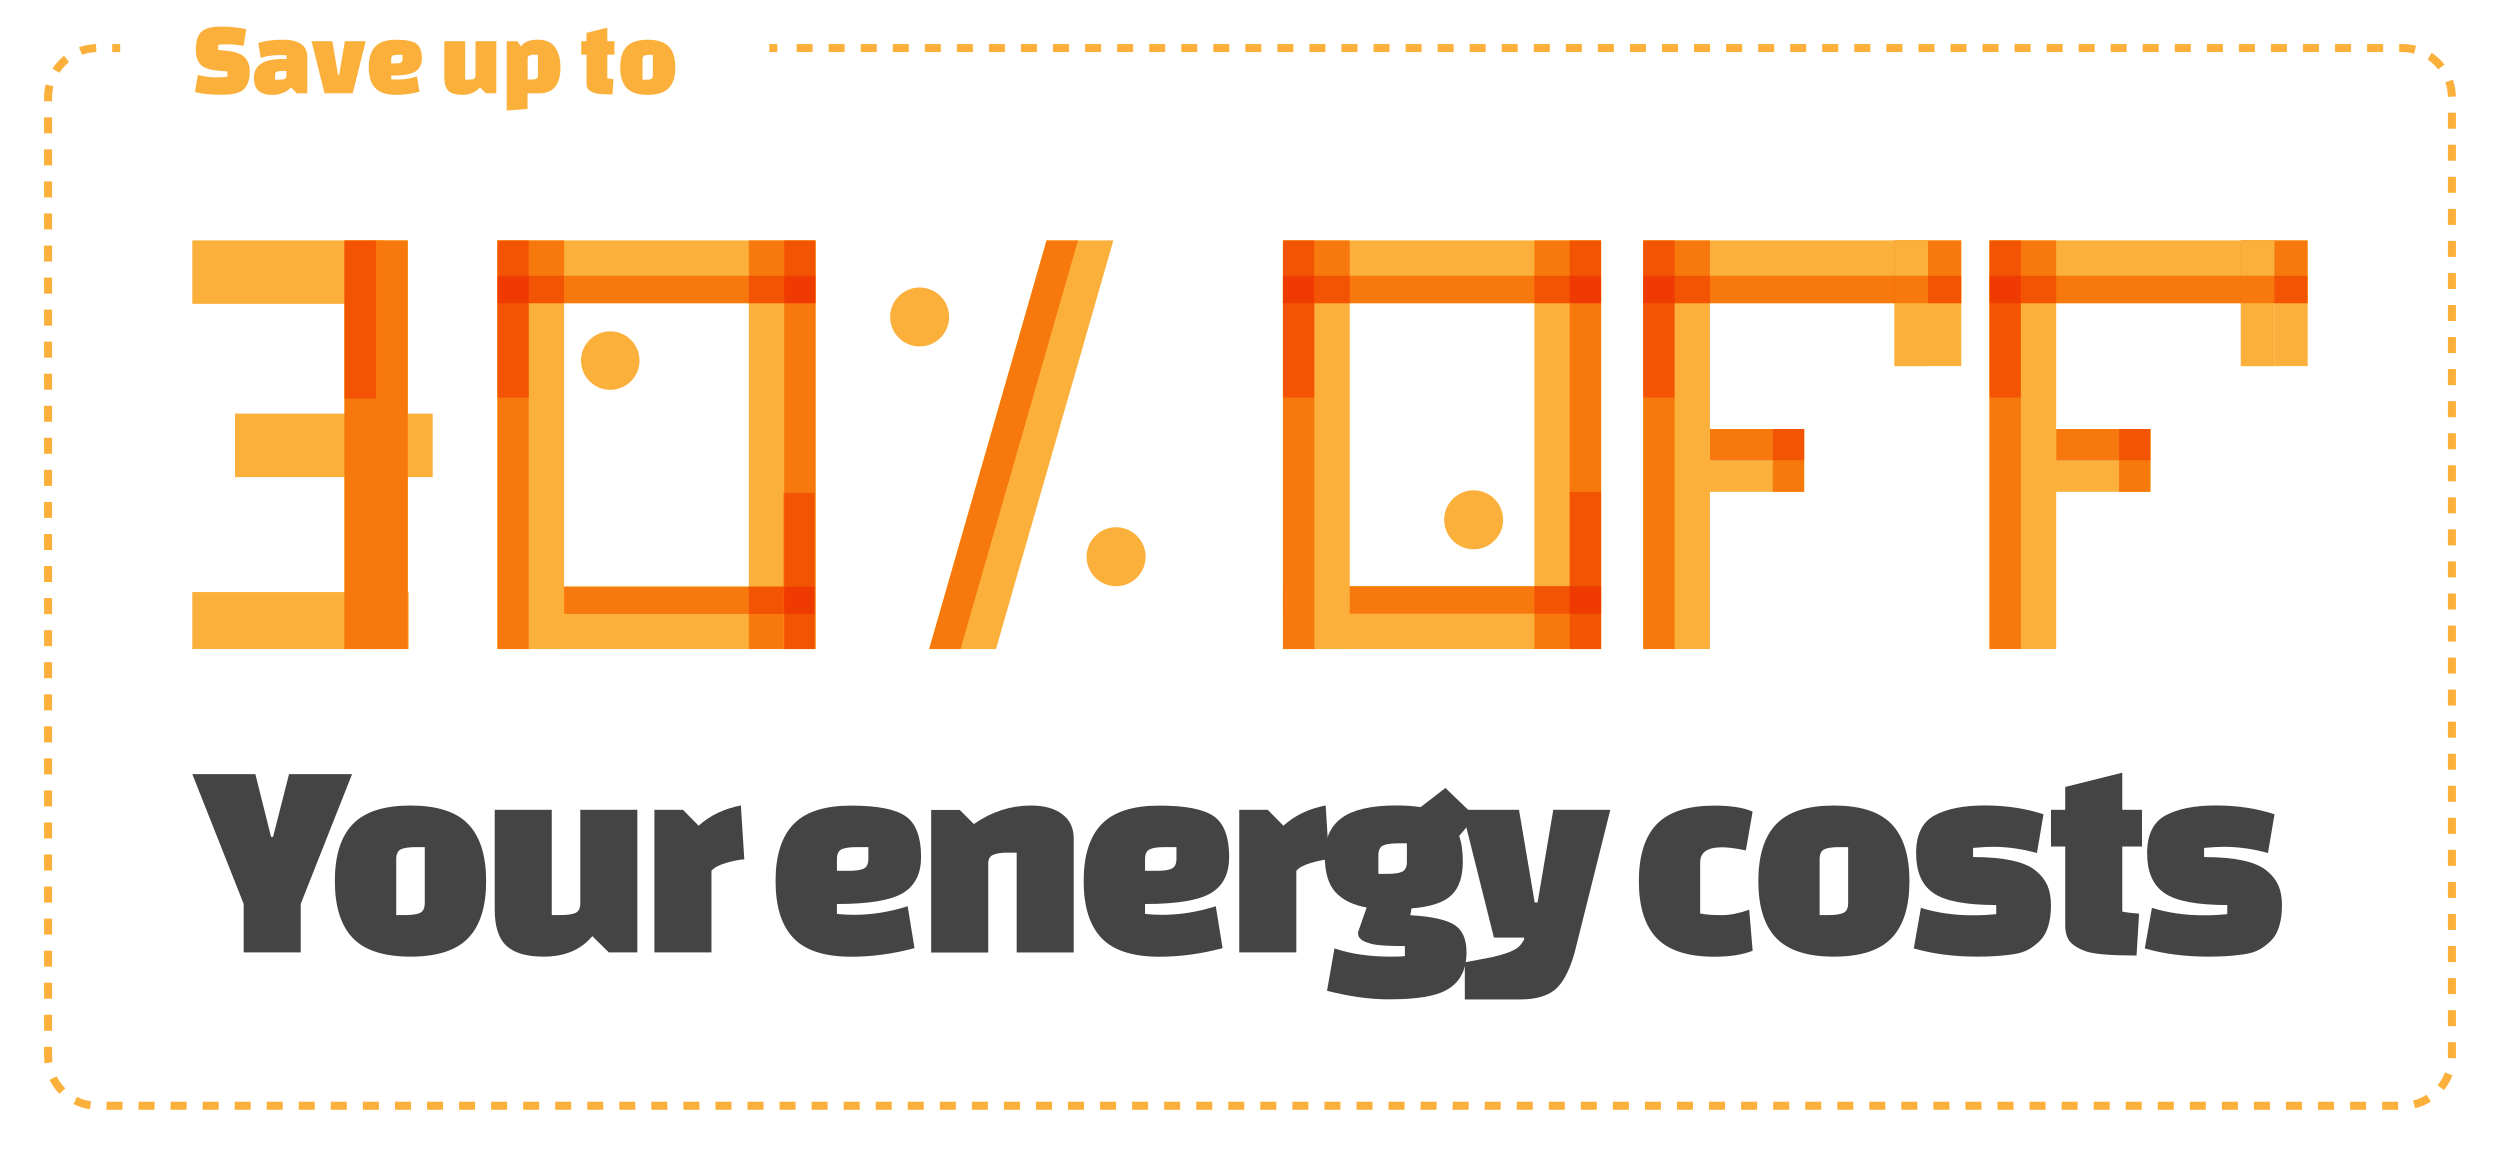
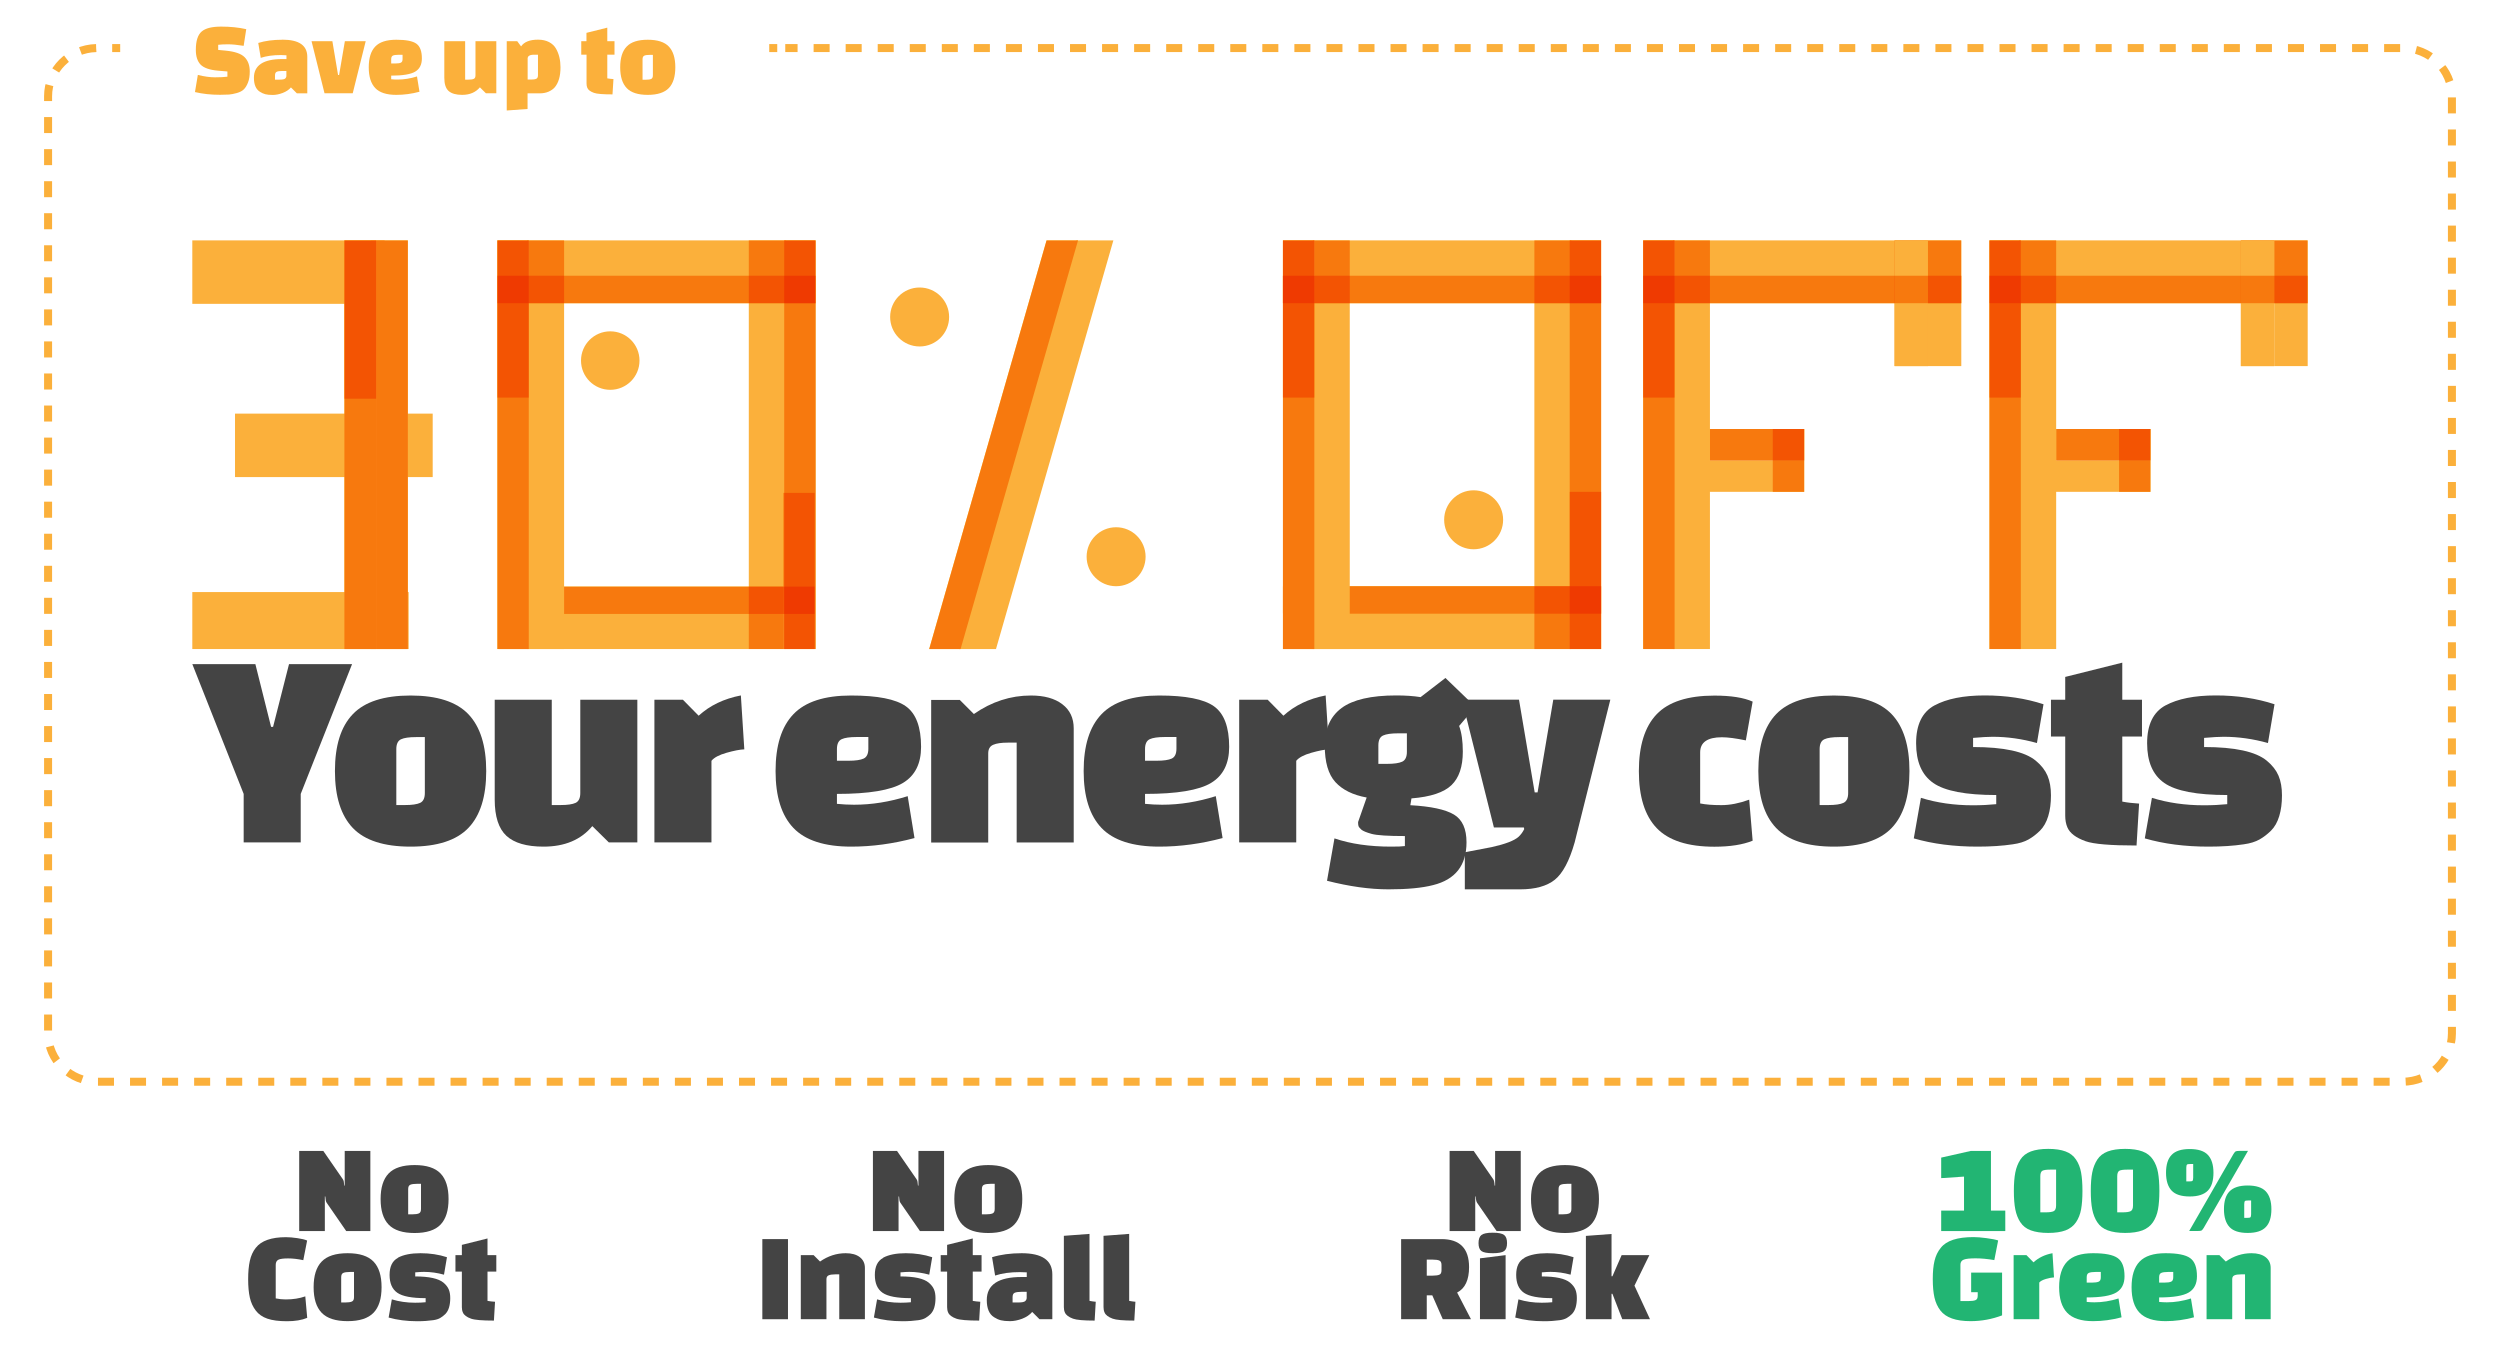
- <svg xmlns="http://www.w3.org/2000/svg" viewBox="0 0 312 144">
+ <svg xmlns="http://www.w3.org/2000/svg" viewBox="0 0 312 171">
  <g style="isolation:isolate;">
    <g id="a">
      <g>
        <rect x="24" y="73.89" width="27" height="7.11" style="fill:#fbb03b;" />
        <rect x="24" y="30" width="24" height="7.92" style="fill:#fbb03b;" />
        <rect x="29.33" y="51.62" width="24.67" height="7.92" style="fill:#fbb03b;" />
        <rect x="195.9" y="30" width="3.92" height="51" style="fill:#fbb03b;" />
        <rect x="191.49" y="30" width="4.62" height="51" style="fill:#fbb03b;" />
        <g style="mix-blend-mode:multiply;">
          <rect x="195.9" y="61.38" width="3.92" height="19.62" style="fill:#fbb03b;" />
        </g>
        <g style="mix-blend-mode:multiply;">
          <rect x="195.9" y="30" width="3.92" height="51" style="fill:#fbb03b;" />
        </g>
        <g style="mix-blend-mode:multiply;">
          <rect x="160.13" y="73.15" width="35.78" height="7.85" style="fill:#fbb03b;" />
        </g>
        <g style="mix-blend-mode:multiply;">
          <rect x="160.11" y="73.16" width="39.72" height="3.43" style="fill:#fbb03b;" />
        </g>
        <g>
-           <path d="M31.87,96.61l1.96,7.83h.25l1.99-7.83h7.87l-6.41,16.2v6.05h-7.12v-6.05l-6.41-16.2h7.87Z" style="fill:#444;" />
-           <path d="M44.02,117.06c-1.48-1.55-2.23-3.92-2.23-7.1s.74-5.55,2.23-7.1c1.48-1.55,3.89-2.33,7.21-2.33s5.73,.78,7.21,2.33c1.48,1.55,2.23,3.92,2.23,7.1s-.74,5.55-2.23,7.1c-1.48,1.55-3.89,2.33-7.21,2.33s-5.73-.78-7.21-2.33Zm5.43-9.84v6.98h1.1c.85,0,1.48-.09,1.87-.27,.39-.18,.59-.59,.59-1.23v-6.98h-1.1c-.85,0-1.48,.09-1.87,.27s-.59,.59-.59,1.23Z" style="fill:#444;" />
-           <path d="M68.86,101.06v13.14h1.1c.85,0,1.48-.09,1.87-.27,.39-.18,.59-.59,.59-1.23v-11.64h7.12v17.8h-3.56l-2.06-2.03c-1.42,1.71-3.45,2.56-6.09,2.56-2.11,0-3.65-.45-4.63-1.35-.97-.9-1.46-2.41-1.46-4.52v-12.46h7.12Z" style="fill:#444;" />
-           <path d="M81.67,101.06h3.56l1.96,1.99c1.4-1.28,3.16-2.12,5.27-2.53l.43,6.73c-.57,.02-1.31,.17-2.23,.43-.91,.26-1.54,.59-1.87,1v10.18h-7.12v-17.8Z" style="fill:#444;" />
-           <path d="M104.45,112.81v1.25c.71,.07,1.42,.11,2.14,.11,2.21,0,4.44-.36,6.69-1.07l.85,5.23c-2.66,.71-5.29,1.07-7.9,1.07-3.32,0-5.73-.78-7.21-2.33-1.48-1.55-2.23-3.92-2.23-7.1s.74-5.55,2.23-7.1c1.48-1.55,3.88-2.33,7.19-2.33s5.59,.45,6.85,1.35c1.26,.9,1.89,2.59,1.89,5.06,0,2.09-.75,3.59-2.26,4.5-1.51,.91-4.25,1.37-8.24,1.37Zm0-5.59v1.46h1.46c.85,0,1.48-.09,1.87-.27,.39-.18,.59-.59,.59-1.23v-1.46h-1.46c-.85,0-1.48,.09-1.87,.27s-.59,.59-.59,1.23Z" style="fill:#444;" />
-           <path d="M119.76,101.06l1.78,1.78c2.21-1.54,4.58-2.31,7.12-2.31,1.66,0,2.97,.36,3.92,1.09,.95,.72,1.42,1.73,1.42,3.01v14.24h-7.12v-12.46h-1.1c-.81,0-1.42,.09-1.83,.27-.42,.18-.62,.54-.62,1.09v11.11h-7.12v-17.8h3.56Z" style="fill:#444;" />
-           <path d="M142.9,112.81v1.25c.71,.07,1.42,.11,2.14,.11,2.21,0,4.44-.36,6.69-1.07l.85,5.23c-2.66,.71-5.29,1.07-7.9,1.07-3.32,0-5.73-.78-7.21-2.33-1.48-1.55-2.23-3.92-2.23-7.1s.74-5.55,2.23-7.1c1.48-1.55,3.88-2.33,7.19-2.33s5.59,.45,6.85,1.35c1.26,.9,1.89,2.59,1.89,5.06,0,2.09-.75,3.59-2.26,4.5-1.51,.91-4.25,1.37-8.24,1.37Zm0-5.59v1.46h1.46c.85,0,1.48-.09,1.87-.27,.39-.18,.59-.59,.59-1.23v-1.46h-1.46c-.85,0-1.48,.09-1.87,.27s-.59,.59-.59,1.23Z" style="fill:#444;" />
-           <path d="M154.65,101.06h3.56l1.96,1.99c1.4-1.28,3.16-2.12,5.27-2.53l.43,6.73c-.57,.02-1.31,.17-2.22,.43-.91,.26-1.54,.59-1.87,1v10.18h-7.12v-17.8Z" style="fill:#444;" />
-           <path d="M165.61,123.66l.93-5.3c2.02,.69,4.38,1.03,7.08,1.03,.81,0,1.38-.02,1.71-.07v-1.25c-2.11,0-3.49-.09-4.15-.27-.65-.18-1.08-.36-1.28-.53-.2-.18-.32-.33-.36-.45-.04-.12-.05-.28-.05-.5l1.07-3.06c-1.71-.31-3.01-.95-3.9-1.92-.89-.97-1.33-2.5-1.33-4.57s.7-3.64,2.1-4.68c1.4-1.04,3.68-1.57,6.83-1.57,1.14,0,2.15,.07,3.03,.21l3.1-2.39,3.74,3.6-2.03,2.39c.31,.83,.46,1.9,.46,3.2,0,1.88-.47,3.27-1.41,4.18-.94,.91-2.6,1.47-5,1.66l-.14,.85c2.56,.14,4.37,.53,5.43,1.16,1.06,.63,1.58,1.79,1.58,3.47,0,2.87-1.39,4.65-4.17,5.34-1.38,.36-3.23,.53-5.57,.53s-4.89-.36-7.67-1.07Zm6.41-16.91v2.31h1.1c.85,0,1.48-.09,1.87-.27,.39-.18,.59-.59,.59-1.23v-2.31h-1.1c-.85,0-1.48,.09-1.87,.27-.39,.18-.59,.59-.59,1.23Z" style="fill:#444;" />
-           <path d="M186.44,117.01l-3.99-15.95h7.12l1.96,11.57h.36l1.96-11.57h7.12l-4.45,17.8c-.66,2.33-1.5,3.89-2.49,4.68-1,.79-2.43,1.19-4.31,1.19h-6.91v-4.63l3.35-.64c1.71-.38,2.82-.81,3.35-1.28,.28-.26,.52-.58,.71-.96l-.04-.21h-3.74Z" style="fill:#444;" />
-           <path d="M218.3,113.52l.43,5.13c-1.23,.5-2.83,.75-4.77,.75-3.32,0-5.73-.78-7.21-2.33-1.48-1.55-2.22-3.92-2.22-7.1s.74-5.55,2.22-7.1c1.48-1.55,3.89-2.33,7.21-2.33,2.06,0,3.65,.25,4.77,.75l-.85,4.84c-1.26-.26-2.25-.39-2.99-.39-1.8,0-2.71,.63-2.71,1.89v6.37c.69,.14,1.57,.21,2.65,.21s2.24-.23,3.47-.68Z" style="fill:#444;" />
-           <path d="M221.66,117.06c-1.48-1.55-2.22-3.92-2.22-7.1s.74-5.55,2.22-7.1c1.48-1.55,3.89-2.33,7.21-2.33s5.73,.78,7.21,2.33c1.48,1.55,2.22,3.92,2.22,7.1s-.74,5.55-2.22,7.1c-1.48,1.55-3.89,2.33-7.21,2.33s-5.73-.78-7.21-2.33Zm5.43-9.84v6.98h1.1c.85,0,1.48-.09,1.87-.27,.39-.18,.59-.59,.59-1.23v-6.98h-1.1c-.85,0-1.48,.09-1.87,.27s-.59,.59-.59,1.23Z" style="fill:#444;" />
-           <path d="M241.42,101.77c1.53-.83,3.62-1.25,6.28-1.25s5.1,.37,7.33,1.1l-.82,4.84c-1.85-.52-3.7-.78-5.55-.78-.57,0-1.38,.05-2.42,.14v1.14c3.84,0,6.46,.57,7.83,1.71,.69,.57,1.17,1.19,1.46,1.87s.43,1.5,.43,2.46-.11,1.82-.34,2.58c-.23,.76-.57,1.36-1.03,1.82-.46,.45-.94,.82-1.44,1.1-.5,.28-1.15,.49-1.96,.6-1.26,.19-2.72,.29-4.38,.29-2.94,0-5.6-.34-7.97-1.03l.89-5.06c1.99,.62,4.15,.93,6.48,.93,1.07,0,2.04-.05,2.92-.14v-1.14c-3.8,0-6.41-.5-7.85-1.5-1.44-1-2.15-2.65-2.15-4.97s.77-3.89,2.3-4.72Z" style="fill:#444;" />
-           <path d="M255.96,105.65v-4.59h1.78v-2.85l7.12-1.78v4.63h2.46v4.59h-2.46v8.12c.62,.12,1.32,.2,2.1,.25l-.32,5.23c-3.25,0-5.36-.18-6.34-.53-1.21-.43-1.97-1-2.28-1.71-.19-.43-.28-.93-.28-1.5v-9.86h-1.78Z" style="fill:#444;" />
-           <path d="M270.25,101.77c1.53-.83,3.62-1.25,6.28-1.25s5.1,.37,7.33,1.1l-.82,4.84c-1.85-.52-3.7-.78-5.55-.78-.57,0-1.38,.05-2.42,.14v1.14c3.84,0,6.46,.57,7.83,1.71,.69,.57,1.17,1.19,1.46,1.87s.43,1.5,.43,2.46-.11,1.82-.34,2.58c-.23,.76-.57,1.36-1.03,1.82-.46,.45-.94,.82-1.44,1.1-.5,.28-1.15,.49-1.96,.6-1.26,.19-2.72,.29-4.38,.29-2.94,0-5.6-.34-7.97-1.03l.89-5.06c1.99,.62,4.15,.93,6.48,.93,1.07,0,2.04-.05,2.92-.14v-1.14c-3.8,0-6.41-.5-7.85-1.5-1.44-1-2.15-2.65-2.15-4.97s.77-3.89,2.3-4.72Z" style="fill:#444;" />
+           <path d="M31.87,82.88l1.96,7.83h.25l1.99-7.83h7.87l-6.41,16.2v6.05h-7.12v-6.05l-6.41-16.2h7.87Z" style="fill:#444;" />
+           <path d="M44.03,103.33c-1.48-1.55-2.23-3.92-2.23-7.1s.74-5.55,2.23-7.1c1.48-1.55,3.89-2.33,7.21-2.33s5.73,.78,7.21,2.33c1.48,1.55,2.23,3.92,2.23,7.1s-.74,5.55-2.23,7.1c-1.48,1.55-3.89,2.33-7.21,2.33s-5.73-.78-7.21-2.33Zm5.43-9.84v6.98h1.1c.85,0,1.48-.09,1.87-.27,.39-.18,.59-.59,.59-1.23v-6.98h-1.1c-.85,0-1.48,.09-1.87,.27s-.59,.59-.59,1.23Z" style="fill:#444;" />
+           <path d="M68.86,87.33v13.14h1.1c.85,0,1.48-.09,1.87-.27,.39-.18,.59-.59,.59-1.23v-11.64h7.12v17.8h-3.56l-2.06-2.03c-1.42,1.71-3.45,2.56-6.09,2.56-2.11,0-3.65-.45-4.63-1.35-.97-.9-1.46-2.41-1.46-4.52v-12.46h7.12Z" style="fill:#444;" />
+           <path d="M81.67,87.33h3.56l1.96,1.99c1.4-1.28,3.16-2.12,5.27-2.53l.43,6.73c-.57,.02-1.31,.17-2.23,.43-.91,.26-1.54,.59-1.87,1v10.18h-7.12v-17.8Z" style="fill:#444;" />
+           <path d="M104.45,99.07v1.25c.71,.07,1.42,.11,2.14,.11,2.21,0,4.44-.36,6.69-1.07l.85,5.23c-2.66,.71-5.29,1.07-7.9,1.07-3.32,0-5.73-.78-7.21-2.33-1.48-1.55-2.23-3.92-2.23-7.1s.74-5.55,2.23-7.1c1.48-1.55,3.88-2.33,7.19-2.33s5.59,.45,6.85,1.35c1.26,.9,1.89,2.59,1.89,5.06,0,2.09-.75,3.59-2.26,4.5-1.51,.91-4.25,1.37-8.24,1.37Zm0-5.59v1.46h1.46c.85,0,1.48-.09,1.87-.27,.39-.18,.59-.59,.59-1.23v-1.46h-1.46c-.85,0-1.48,.09-1.87,.27s-.59,.59-.59,1.23Z" style="fill:#444;" />
+           <path d="M119.76,87.33l1.78,1.78c2.21-1.54,4.58-2.31,7.12-2.31,1.66,0,2.97,.36,3.92,1.09,.95,.72,1.42,1.73,1.42,3.01v14.24h-7.12v-12.46h-1.1c-.81,0-1.42,.09-1.83,.27-.42,.18-.62,.54-.62,1.09v11.11h-7.12v-17.8h3.56Z" style="fill:#444;" />
+           <path d="M142.9,99.07v1.25c.71,.07,1.42,.11,2.14,.11,2.21,0,4.44-.36,6.69-1.07l.85,5.23c-2.66,.71-5.29,1.07-7.9,1.07-3.32,0-5.73-.78-7.21-2.33-1.48-1.55-2.23-3.92-2.23-7.1s.74-5.55,2.23-7.1c1.48-1.55,3.88-2.33,7.19-2.33s5.59,.45,6.85,1.35c1.26,.9,1.89,2.59,1.89,5.06,0,2.09-.75,3.59-2.26,4.5-1.51,.91-4.25,1.37-8.24,1.37Zm0-5.59v1.46h1.46c.85,0,1.48-.09,1.87-.27,.39-.18,.59-.59,.59-1.23v-1.46h-1.46c-.85,0-1.48,.09-1.87,.27s-.59,.59-.59,1.23Z" style="fill:#444;" />
+           <path d="M154.65,87.33h3.56l1.96,1.99c1.4-1.28,3.16-2.12,5.27-2.53l.43,6.73c-.57,.02-1.31,.17-2.23,.43-.91,.26-1.54,.59-1.87,1v10.18h-7.12v-17.8Z" style="fill:#444;" />
+           <path d="M165.61,109.93l.93-5.3c2.02,.69,4.38,1.03,7.08,1.03,.81,0,1.38-.02,1.71-.07v-1.25c-2.11,0-3.49-.09-4.15-.27-.65-.18-1.08-.36-1.28-.53-.2-.18-.32-.33-.36-.45-.04-.12-.05-.28-.05-.5l1.07-3.06c-1.71-.31-3.01-.95-3.9-1.92-.89-.97-1.33-2.5-1.33-4.57s.7-3.64,2.1-4.68c1.4-1.04,3.68-1.57,6.83-1.57,1.14,0,2.15,.07,3.03,.21l3.1-2.39,3.74,3.6-2.03,2.39c.31,.83,.46,1.9,.46,3.2,0,1.88-.47,3.27-1.41,4.18-.94,.91-2.6,1.47-5,1.66l-.14,.85c2.56,.14,4.37,.53,5.43,1.16,1.06,.63,1.58,1.79,1.58,3.47,0,2.87-1.39,4.65-4.17,5.34-1.38,.36-3.23,.53-5.57,.53s-4.89-.36-7.67-1.07Zm6.41-16.91v2.31h1.1c.85,0,1.48-.09,1.87-.27,.39-.18,.59-.59,.59-1.23v-2.31h-1.1c-.85,0-1.48,.09-1.87,.27-.39,.18-.59,.59-.59,1.23Z" style="fill:#444;" />
+           <path d="M186.44,103.27l-3.99-15.95h7.12l1.96,11.57h.36l1.96-11.57h7.12l-4.45,17.8c-.66,2.33-1.5,3.89-2.49,4.68-1,.79-2.43,1.19-4.31,1.19h-6.91v-4.63l3.35-.64c1.71-.38,2.82-.81,3.35-1.28,.28-.26,.52-.58,.71-.96l-.04-.21h-3.74Z" style="fill:#444;" />
+           <path d="M218.3,99.79l.43,5.13c-1.23,.5-2.83,.75-4.77,.75-3.32,0-5.73-.78-7.21-2.33-1.48-1.55-2.22-3.92-2.22-7.1s.74-5.55,2.22-7.1c1.48-1.55,3.89-2.33,7.21-2.33,2.06,0,3.65,.25,4.77,.75l-.85,4.84c-1.26-.26-2.25-.39-2.99-.39-1.8,0-2.71,.63-2.71,1.89v6.37c.69,.14,1.57,.21,2.65,.21s2.24-.23,3.47-.68Z" style="fill:#444;" />
+           <path d="M221.66,103.33c-1.48-1.55-2.22-3.92-2.22-7.1s.74-5.55,2.22-7.1c1.48-1.55,3.89-2.33,7.21-2.33s5.73,.78,7.21,2.33c1.48,1.55,2.22,3.92,2.22,7.1s-.74,5.55-2.22,7.1c-1.48,1.55-3.89,2.33-7.21,2.33s-5.73-.78-7.21-2.33Zm5.43-9.84v6.98h1.1c.85,0,1.48-.09,1.87-.27,.39-.18,.59-.59,.59-1.23v-6.98h-1.1c-.85,0-1.48,.09-1.87,.27s-.59,.59-.59,1.23Z" style="fill:#444;" />
+           <path d="M241.42,88.04c1.53-.83,3.62-1.25,6.28-1.25s5.1,.37,7.33,1.1l-.82,4.84c-1.85-.52-3.7-.78-5.55-.78-.57,0-1.38,.05-2.42,.14v1.14c3.84,0,6.46,.57,7.83,1.71,.69,.57,1.17,1.19,1.46,1.87s.43,1.5,.43,2.46-.11,1.82-.34,2.58c-.23,.76-.57,1.36-1.03,1.82-.46,.45-.94,.82-1.44,1.1-.5,.28-1.15,.49-1.96,.6-1.26,.19-2.72,.29-4.38,.29-2.94,0-5.6-.34-7.97-1.03l.89-5.06c1.99,.62,4.15,.93,6.48,.93,1.07,0,2.04-.05,2.92-.14v-1.14c-3.8,0-6.41-.5-7.85-1.5-1.44-1-2.15-2.65-2.15-4.97s.77-3.89,2.3-4.72Z" style="fill:#444;" />
+           <path d="M255.96,91.92v-4.59h1.78v-2.85l7.12-1.78v4.63h2.46v4.59h-2.46v8.12c.62,.12,1.32,.2,2.1,.25l-.32,5.23c-3.25,0-5.36-.18-6.34-.53-1.21-.43-1.97-1-2.28-1.71-.19-.43-.28-.93-.28-1.5v-9.86h-1.78Z" style="fill:#444;" />
+           <path d="M270.25,88.04c1.53-.83,3.62-1.25,6.28-1.25s5.1,.37,7.33,1.1l-.82,4.84c-1.85-.52-3.7-.78-5.55-.78-.57,0-1.38,.05-2.42,.14v1.14c3.84,0,6.46,.57,7.83,1.71,.69,.57,1.17,1.19,1.46,1.87s.43,1.5,.43,2.46-.11,1.82-.34,2.58c-.23,.76-.57,1.36-1.03,1.82-.46,.45-.94,.82-1.44,1.1-.5,.28-1.15,.49-1.96,.6-1.26,.19-2.72,.29-4.38,.29-2.94,0-5.6-.34-7.97-1.03l.89-5.06c1.99,.62,4.15,.93,6.48,.93,1.07,0,2.04-.05,2.92-.14v-1.14c-3.8,0-6.41-.5-7.85-1.5-1.44-1-2.15-2.65-2.15-4.97s.77-3.89,2.3-4.72Z" style="fill:#444;" />
        </g>
        <g style="mix-blend-mode:multiply;">
          <rect x="213.4" y="53.54" width="11.77" height="3.92" style="fill:#fbb03b;" />
        </g>
        <g style="mix-blend-mode:multiply;">
          <rect x="212.42" y="53.54" width="12.75" height="3.92" style="fill:#fbb03b;" />
        </g>
        <g style="mix-blend-mode:multiply;">
          <rect x="221.24" y="53.54" width="3.92" height="7.85" style="fill:#fbb03b;" />
        </g>
        <g style="mix-blend-mode:multiply;">
          <rect x="212.42" y="57.46" width="12.75" height="3.92" style="fill:#fbb03b;" />
        </g>
        <rect x="205.06" y="30" width="3.92" height="51" transform="translate(414.04 111) rotate(180)" style="fill:#fbb03b;" />
        <rect x="208.78" y="30" width="4.62" height="51" transform="translate(422.18 111) rotate(180)" style="fill:#fbb03b;" />
        <g style="mix-blend-mode:multiply;">
          <rect x="205.06" y="30" width="3.92" height="19.62" transform="translate(414.04 79.62) rotate(180)" style="fill:#fbb03b;" />
        </g>
        <g style="mix-blend-mode:multiply;">
          <rect x="205.06" y="30" width="3.92" height="51" transform="translate(414.05 111) rotate(180)" style="fill:#fbb03b;" />
        </g>
        <rect x="240.61" y="30" width="4.17" height="15.69" transform="translate(485.38 75.69) rotate(-180)" style="fill:#fbb03b;" />
        <rect x="236.44" y="30" width="4.17" height="15.69" style="fill:#fbb03b;" />
        <g style="mix-blend-mode:multiply;">
          <rect x="208.98" y="30" width="35.78" height="7.85" transform="translate(453.74 67.85) rotate(-180)" style="fill:#fbb03b;" />
        </g>
        <rect x="236.44" y="30" width="4.17" height="15.69" style="fill:#fbb03b;" />
        <g style="mix-blend-mode:multiply;">
          <rect x="205.06" y="34.41" width="39.72" height="3.43" transform="translate(449.84 72.25) rotate(-180)" style="fill:#fbb03b;" />
        </g>
        <g style="mix-blend-mode:multiply;">
          <rect x="256.62" y="53.54" width="11.77" height="3.92" style="fill:#fbb03b;" />
        </g>
        <g style="mix-blend-mode:multiply;">
          <rect x="255.63" y="53.54" width="12.75" height="3.92" style="fill:#fbb03b;" />
        </g>
        <g style="mix-blend-mode:multiply;">
          <rect x="264.46" y="53.54" width="3.92" height="7.85" style="fill:#fbb03b;" />
        </g>
        <g style="mix-blend-mode:multiply;">
          <rect x="255.63" y="57.46" width="12.75" height="3.92" style="fill:#fbb03b;" />
        </g>
        <rect x="248.28" y="30" width="3.92" height="51" transform="translate(500.48 111) rotate(180)" style="fill:#fbb03b;" />
        <rect x="252" y="30" width="4.62" height="51" transform="translate(508.61 111) rotate(180)" style="fill:#fbb03b;" />
        <g style="mix-blend-mode:multiply;">
          <rect x="248.28" y="30" width="3.92" height="19.62" transform="translate(500.48 79.62) rotate(180)" style="fill:#fbb03b;" />
        </g>
        <g style="mix-blend-mode:multiply;">
          <rect x="248.28" y="30" width="3.92" height="51" transform="translate(500.48 111) rotate(180)" style="fill:#fbb03b;" />
        </g>
        <rect x="283.82" y="30" width="4.17" height="15.69" transform="translate(571.82 75.69) rotate(-180)" style="fill:#fbb03b;" />
        <rect x="279.66" y="30" width="4.17" height="15.69" style="fill:#fbb03b;" />
        <g style="mix-blend-mode:multiply;">
          <rect x="252.2" y="30" width="35.78" height="7.85" transform="translate(540.18 67.85) rotate(-180)" style="fill:#fbb03b;" />
        </g>
        <rect x="279.66" y="30" width="4.17" height="15.69" style="fill:#fbb03b;" />
        <g style="mix-blend-mode:multiply;">
          <rect x="248.28" y="34.41" width="39.72" height="3.43" transform="translate(536.28 72.25) rotate(-180)" style="fill:#fbb03b;" />
        </g>
        <rect x="160.11" y="30" width="3.92" height="51" transform="translate(324.14 111) rotate(180)" style="fill:#fbb03b;" />
        <rect x="163.82" y="30" width="4.62" height="51" transform="translate(332.27 111) rotate(180)" style="fill:#fbb03b;" />
        <g style="mix-blend-mode:multiply;">
          <rect x="160.11" y="30" width="3.92" height="19.62" transform="translate(324.14 79.62) rotate(180)" style="fill:#fbb03b;" />
        </g>
        <g style="mix-blend-mode:multiply;">
          <rect x="160.11" y="30" width="3.92" height="51" transform="translate(324.14 111) rotate(180)" style="fill:#fbb03b;" />
        </g>
        <g style="mix-blend-mode:multiply;">
          <rect x="164.03" y="30" width="35.78" height="7.85" transform="translate(363.84 67.85) rotate(-180)" style="fill:#fbb03b;" />
        </g>
        <g style="mix-blend-mode:multiply;">
          <rect x="160.11" y="34.41" width="39.72" height="3.43" transform="translate(359.93 72.25) rotate(-180)" style="fill:#fbb03b;" />
        </g>
        <rect x="42.98" y="30" width="3.96" height="51" transform="translate(89.92 111) rotate(180)" style="fill:#fbb03b;" />
        <rect x="46.24" y="30" width="4.66" height="51" transform="translate(97.14 111) rotate(180)" style="fill:#fbb03b;" />
        <g style="mix-blend-mode:multiply;">
          <rect x="42.98" y="30" width="3.96" height="19.76" transform="translate(89.92 79.76) rotate(180)" style="fill:#fbb03b;" />
        </g>
        <g style="mix-blend-mode:multiply;">
          <rect x="42.98" y="30.03" width="3.96" height="50.97" transform="translate(89.92 111.03) rotate(180)" style="fill:#fbb03b;" />
        </g>
        <g style="mix-blend-mode:multiply;">
          <rect x="46.94" y="30" width="3.96" height="51" transform="translate(97.84 111) rotate(180)" style="fill:#fbb03b;" />
        </g>
        <rect x="97.87" y="30" width="3.92" height="51" style="fill:#fbb03b;" />
        <rect x="93.45" y="30" width="4.62" height="51" style="fill:#fbb03b;" />
        <g style="mix-blend-mode:multiply;">
          <rect x="97.77" y="61.51" width="3.9" height="19.49" style="fill:#fbb03b;" />
        </g>
        <g style="mix-blend-mode:multiply;">
          <rect x="97.87" y="30" width="3.92" height="51" style="fill:#fbb03b;" />
        </g>
        <g style="mix-blend-mode:multiply;">
          <rect x="62.21" y="73.2" width="35.55" height="7.8" style="fill:#fbb03b;" />
        </g>
        <g style="mix-blend-mode:multiply;">
          <rect x="62.19" y="73.21" width="39.47" height="3.41" style="fill:#fbb03b;" />
        </g>
        <rect x="62.07" y="30" width="3.92" height="51" transform="translate(128.06 111) rotate(180)" style="fill:#fbb03b;" />
        <rect x="65.79" y="30" width="4.62" height="51" transform="translate(136.19 111) rotate(180)" style="fill:#fbb03b;" />
        <g style="mix-blend-mode:multiply;">
          <rect x="62.07" y="30" width="3.92" height="19.62" transform="translate(128.06 79.62) rotate(180)" style="fill:#fbb03b;" />
        </g>
        <g style="mix-blend-mode:multiply;">
          <rect x="62.07" y="30" width="3.92" height="51" transform="translate(128.06 111) rotate(180)" style="fill:#fbb03b;" />
        </g>
        <polygon points="130.61 30 134.54 30 119.88 81 115.96 81 130.61 30" style="fill:#fbb03b;" />
        <polygon points="134.33 30 138.95 30 124.3 81 119.68 81 134.33 30" style="fill:#fbb03b;" />
        <g style="mix-blend-mode:multiply;">
          <polygon points="130.61 30 134.54 30 119.88 81 115.96 81 130.61 30" style="fill:#fbb03b;" />
        </g>
        <g style="mix-blend-mode:multiply;">
          <rect x="65.99" y="30" width="35.78" height="7.85" transform="translate(167.76 67.85) rotate(-180)" style="fill:#fbb03b;" />
        </g>
        <g style="mix-blend-mode:multiply;">
          <rect x="62.07" y="34.41" width="39.72" height="3.43" transform="translate(163.86 72.25) rotate(-180)" style="fill:#fbb03b;" />
        </g>
        <circle cx="139.29" cy="69.48" r="3.68" style="fill:#fbb03b;" />
        <circle cx="114.77" cy="39.56" r="3.68" style="fill:#fbb03b;" />
        <circle cx="76.16" cy="45" r="3.65" style="fill:#fbb03b;" />
        <circle cx="183.91" cy="64.87" r="3.68" style="fill:#fbb03b;" />
      </g>
      <g>
        <path d="M24.33,11.5l.36-2.15c.8,.2,1.51,.3,2.15,.3s1.15-.03,1.54-.08v-.65l-1.17-.1c-1.06-.09-1.78-.35-2.18-.76-.39-.41-.59-1.02-.59-1.83,0-1.11,.24-1.87,.72-2.29s1.3-.62,2.45-.62,2.19,.11,3.12,.32l-.32,2.08c-.81-.13-1.45-.19-1.94-.19s-.9,.02-1.24,.06v.64l.94,.09c1.14,.11,1.92,.38,2.35,.81,.43,.43,.65,1.02,.65,1.79,0,.55-.07,1.01-.22,1.38-.15,.38-.32,.66-.53,.86-.2,.2-.49,.34-.86,.45-.37,.1-.7,.17-.98,.19s-.66,.03-1.12,.03c-1.13,0-2.17-.11-3.13-.34Z" style="fill:#fbb03b;" />
        <path d="M35.23,4.95c2.08,0,3.12,.71,3.12,2.15v4.55h-1.3l-.74-.74c-.25,.29-.59,.52-1.03,.69-.43,.16-.84,.25-1.23,.25s-.7-.03-.93-.09-.46-.16-.69-.31c-.49-.31-.74-.89-.74-1.74,0-1.56,1.18-2.34,3.54-2.34h.52v-.47c-.28-.02-.51-.03-.69-.03-.98,0-1.82,.12-2.52,.35l-.31-1.86c.87-.27,1.87-.4,3-.4Zm-.91,4.46v.53h.53c.38,0,.63-.04,.73-.13s.16-.2,.16-.34v-.61h-.53c-.31,0-.54,.03-.68,.1-.14,.07-.21,.21-.21,.45Z" style="fill:#fbb03b;" />
        <path d="M40.5,11.64l-1.62-6.5h2.6l.71,4.22h.13l.72-4.22h2.6l-1.62,6.5h-3.51Z" style="fill:#fbb03b;" />
        <path d="M48.82,9.43v.46c.26,.03,.52,.04,.78,.04,.81,0,1.62-.13,2.44-.39l.31,1.91c-.97,.26-1.93,.39-2.89,.39-1.21,0-2.09-.28-2.63-.85-.54-.57-.81-1.43-.81-2.59s.27-2.03,.81-2.59c.54-.57,1.42-.85,2.63-.85s2.04,.16,2.5,.49c.46,.33,.69,.94,.69,1.85,0,.76-.28,1.31-.83,1.64-.55,.33-1.55,.5-3.01,.5Zm0-2.04v.53h.53c.31,0,.54-.03,.68-.1,.14-.07,.21-.21,.21-.45v-.53h-.53c-.31,0-.54,.03-.68,.1s-.21,.22-.21,.45Z" style="fill:#fbb03b;" />
        <path d="M58.05,5.14v4.8h.4c.31,0,.54-.03,.68-.1,.14-.06,.21-.21,.21-.45V5.14h2.6v6.5h-1.3l-.75-.74c-.52,.62-1.26,.94-2.22,.94-.77,0-1.33-.17-1.69-.49-.36-.33-.53-.88-.53-1.65V5.14h2.6Z" style="fill:#fbb03b;" />
        <path d="M63.25,5.14h1.3l.48,.65c.38-.56,1.09-.84,2.12-.84,.53,0,.98,.1,1.37,.3,.38,.2,.67,.47,.87,.82,.37,.65,.56,1.43,.56,2.33,0,1.1-.24,1.93-.72,2.5-.19,.22-.45,.4-.77,.54-.32,.14-.69,.21-1.12,.21h-1.5v1.95l-2.6,.19V5.14Zm2.6,2.18v2.61h.4c.31,0,.54-.03,.68-.1,.14-.06,.21-.21,.21-.45v-2.55h-.4c-.19,0-.34,0-.46,.03-.11,.02-.21,.06-.3,.14-.09,.07-.13,.18-.14,.32Z" style="fill:#fbb03b;" />
        <path d="M72.54,6.82v-1.68h.65v-1.04l2.6-.65v1.69h.9v1.68h-.9v2.96c.23,.04,.48,.07,.77,.09l-.12,1.91c-1.19,0-1.96-.06-2.31-.19-.44-.16-.72-.36-.83-.62-.07-.16-.1-.34-.1-.55v-3.6h-.65Z" style="fill:#fbb03b;" />
        <path d="M78.21,10.99c-.54-.57-.81-1.43-.81-2.59s.27-2.03,.81-2.59c.54-.57,1.42-.85,2.63-.85s2.09,.28,2.63,.85c.54,.57,.81,1.43,.81,2.59s-.27,2.03-.81,2.59-1.42,.85-2.63,.85-2.09-.28-2.63-.85Zm1.98-3.59v2.55h.4c.31,0,.54-.03,.68-.1,.14-.06,.21-.21,.21-.45v-2.55h-.4c-.31,0-.54,.03-.68,.1s-.21,.22-.21,.45Z" style="fill:#fbb03b;" />
      </g>
      <g>
        <line x1="15" y1="6" x2="14" y2="6" style="fill:none; stroke:#fbb03b; stroke-miterlimit:10;" />
-         <path d="M12,6c-3.33,.08-6,2.81-6,6.15v119.69c0,3.4,2.76,6.16,6.16,6.16H299.84c3.4,0,6.16-2.76,6.16-6.16V12.16c0-3.4-2.76-6.16-6.16-6.16H98" style="fill:none; stroke:#fbb03b; stroke-dasharray:0 0 2 2; stroke-miterlimit:10;" />
+         <path d="M12,6c-3.33,.08-6,2.74-6,6.01v116.97c0,3.32,2.76,6.02,6.16,6.02H299.84c3.4,0,6.16-2.69,6.16-6.02V12.02c0-3.32-2.76-6.02-6.16-6.02H98" style="fill:none; stroke:#fbb03b; stroke-dasharray:0 0 2 2; stroke-miterlimit:10;" />
        <line x1="97" y1="6" x2="96" y2="6" style="fill:none; stroke:#fbb03b; stroke-miterlimit:10;" />
+       </g>
+       <g>
+         <path d="M43.21,153.64l-2.45-3.55c-.09-.12-.14-.37-.16-.77h-.06v4.32h-3.2v-10h3.01l2.45,3.55c.09,.12,.14,.37,.16,.77h.06v-4.32h3.2v10h-3.01Z" style="fill:#444;" />
+         <path d="M48.5,152.83c-.67-.7-1-1.76-1-3.19s.33-2.49,1-3.19c.67-.7,1.75-1.05,3.24-1.05s2.57,.35,3.24,1.05c.67,.7,1,1.76,1,3.19s-.33,2.49-1,3.19c-.67,.7-1.75,1.05-3.24,1.05s-2.57-.35-3.24-1.05Zm2.44-4.42v3.14h.5c.38,0,.66-.04,.84-.12,.18-.08,.26-.26,.26-.55v-3.14h-.5c-.38,0-.66,.04-.84,.12-.18,.08-.26,.26-.26,.55Z" style="fill:#444;" />
+         <path d="M38.1,161.78l.24,2.69c-.67,.28-1.52,.42-2.53,.42s-1.83-.11-2.44-.32-1.1-.55-1.45-1.01-.6-1-.74-1.62c-.14-.62-.21-1.38-.21-2.29s.07-1.67,.21-2.3,.38-1.17,.74-1.62c.68-.88,1.94-1.33,3.76-1.33,.41,0,.88,.04,1.43,.12s.96,.18,1.22,.3l-.48,2.45c-.69-.15-1.33-.22-1.9-.22s-.98,.05-1.2,.16c-.22,.11-.34,.32-.34,.64v4.19c.42,.09,.84,.13,1.26,.13,.91,0,1.71-.13,2.42-.38Z" style="fill:#444;" />
+         <path d="M40.14,163.83c-.67-.7-1-1.76-1-3.19s.33-2.49,1-3.19c.67-.7,1.75-1.05,3.24-1.05s2.57,.35,3.24,1.05c.67,.7,1,1.76,1,3.19s-.33,2.49-1,3.19c-.67,.7-1.75,1.05-3.24,1.05s-2.57-.35-3.24-1.05Zm2.44-4.42v3.14h.5c.38,0,.66-.04,.84-.12,.18-.08,.26-.26,.26-.55v-3.14h-.5c-.38,0-.66,.04-.84,.12-.18,.08-.26,.26-.26,.55Z" style="fill:#444;" />
+         <path d="M49.66,156.96c.69-.37,1.63-.56,2.82-.56s2.29,.17,3.3,.5l-.37,2.18c-.83-.23-1.66-.35-2.5-.35-.26,0-.62,.02-1.09,.06v.51c1.73,0,2.9,.26,3.52,.77,.31,.26,.53,.54,.66,.84,.13,.3,.19,.67,.19,1.1s-.05,.82-.15,1.16c-.1,.34-.26,.61-.46,.82-.21,.2-.42,.37-.65,.5s-.52,.22-.88,.27c-.57,.08-1.22,.13-1.97,.13-1.32,0-2.52-.16-3.58-.46l.4-2.27c.9,.28,1.87,.42,2.91,.42,.48,0,.92-.02,1.31-.06v-.51c-1.71,0-2.88-.22-3.53-.67-.65-.45-.97-1.19-.97-2.23s.34-1.75,1.03-2.12Z" style="fill:#444;" />
+         <path d="M56.84,158.7v-2.06h.8v-1.28l3.2-.8v2.08h1.1v2.06h-1.1v3.65c.28,.05,.59,.09,.94,.11l-.14,2.35c-1.46,0-2.41-.08-2.85-.24-.54-.19-.89-.45-1.02-.77-.09-.19-.13-.42-.13-.67v-4.43h-.8Z" style="fill:#444;" />
+       </g>
+       <g>
+         <path d="M114.81,153.64l-2.45-3.55c-.09-.12-.14-.37-.16-.77h-.06v4.32h-3.2v-10h3.01l2.45,3.55c.09,.12,.14,.37,.16,.77h.06v-4.32h3.2v10h-3.01Z" style="fill:#444;" />
+         <path d="M120.1,152.83c-.67-.7-1-1.76-1-3.19s.33-2.49,1-3.19c.67-.7,1.75-1.05,3.24-1.05s2.57,.35,3.24,1.05c.67,.7,1,1.76,1,3.19s-.33,2.49-1,3.19c-.67,.7-1.75,1.05-3.24,1.05s-2.57-.35-3.24-1.05Zm2.44-4.42v3.14h.5c.38,0,.66-.04,.84-.12,.18-.08,.26-.26,.26-.55v-3.14h-.5c-.38,0-.66,.04-.84,.12-.18,.08-.26,.26-.26,.55Z" style="fill:#444;" />
+         <path d="M95.14,164.64v-10h3.2v10h-3.2Z" style="fill:#444;" />
+         <path d="M101.54,156.64l.8,.8c.99-.69,2.06-1.04,3.2-1.04,.75,0,1.33,.16,1.76,.49,.43,.33,.64,.78,.64,1.35v6.4h-3.2v-5.6h-.5c-.36,0-.64,.04-.82,.12-.19,.08-.28,.24-.28,.49v4.99h-3.2v-8h1.6Z" style="fill:#444;" />
+         <path d="M110.22,156.96c.69-.37,1.63-.56,2.82-.56s2.29,.17,3.3,.5l-.37,2.18c-.83-.23-1.66-.35-2.5-.35-.26,0-.62,.02-1.09,.06v.51c1.73,0,2.9,.26,3.52,.77,.31,.26,.53,.54,.66,.84,.13,.3,.19,.67,.19,1.1s-.05,.82-.15,1.16c-.1,.34-.26,.61-.46,.82-.21,.2-.42,.37-.65,.5s-.52,.22-.88,.27c-.57,.08-1.22,.13-1.97,.13-1.32,0-2.52-.16-3.58-.46l.4-2.27c.9,.28,1.87,.42,2.91,.42,.48,0,.92-.02,1.31-.06v-.51c-1.71,0-2.88-.22-3.53-.67-.65-.45-.97-1.19-.97-2.23s.34-1.75,1.03-2.12Z" style="fill:#444;" />
+         <path d="M117.4,158.7v-2.06h.8v-1.28l3.2-.8v2.08h1.1v2.06h-1.1v3.65c.28,.05,.59,.09,.94,.11l-.14,2.35c-1.46,0-2.41-.08-2.85-.24-.54-.19-.89-.45-1.02-.77-.09-.19-.13-.42-.13-.67v-4.43h-.8Z" style="fill:#444;" />
+         <path d="M127.49,156.4c2.56,0,3.84,.88,3.84,2.64v5.6h-1.6l-.91-.91c-.31,.36-.73,.65-1.26,.85-.53,.2-1.04,.3-1.51,.3s-.86-.04-1.14-.11-.57-.2-.85-.38c-.61-.38-.91-1.1-.91-2.14,0-1.92,1.45-2.88,4.35-2.88h.64v-.58c-.34-.02-.62-.03-.85-.03-1.21,0-2.24,.14-3.1,.43l-.38-2.29c1.07-.33,2.3-.5,3.7-.5Zm-1.12,5.49v.66h.66c.47,0,.77-.05,.9-.16,.13-.11,.2-.25,.2-.42v-.75h-.66c-.38,0-.66,.04-.84,.12-.18,.08-.26,.26-.26,.55Z" style="fill:#444;" />
+         <path d="M135.97,154v8.35c.34,.06,.6,.1,.78,.11l-.14,2.35c-1.37,0-2.27-.08-2.7-.24-.54-.2-.88-.46-1.01-.77-.09-.19-.13-.42-.13-.67v-8.9l3.2-.24Z" style="fill:#444;" />
+         <path d="M140.92,154v8.35c.34,.06,.6,.1,.78,.11l-.14,2.35c-1.37,0-2.27-.08-2.7-.24-.54-.2-.88-.46-1.01-.77-.09-.19-.13-.42-.13-.67v-8.9l3.2-.24Z" style="fill:#444;" />
+       </g>
+       <g>
+         <path d="M186.78,153.64l-2.45-3.55c-.08-.12-.14-.37-.16-.77h-.06v4.32h-3.2v-10h3.01l2.45,3.55c.08,.12,.14,.37,.16,.77h.06v-4.32h3.2v10h-3.01Z" style="fill:#444;" />
+         <path d="M192.07,152.83c-.67-.7-1-1.76-1-3.19s.33-2.49,1-3.19c.67-.7,1.75-1.05,3.24-1.05s2.57,.35,3.24,1.05c.67,.7,1,1.76,1,3.19s-.33,2.49-1,3.19c-.67,.7-1.75,1.05-3.24,1.05s-2.57-.35-3.24-1.05Zm2.44-4.42v3.14h.5c.38,0,.66-.04,.84-.12,.18-.08,.26-.26,.26-.55v-3.14h-.5c-.38,0-.66,.04-.84,.12-.18,.08-.26,.26-.26,.55Z" style="fill:#444;" />
+         <path d="M183.58,164.64h-3.52l-1.31-2.98h-.69v2.98h-3.2v-10h5.04c2.29,0,3.44,1.17,3.44,3.5,0,1.6-.5,2.66-1.49,3.17l1.73,3.33Zm-5.52-7.44v2h.74c.38,0,.66-.04,.84-.12,.18-.08,.26-.26,.26-.55v-.66c0-.29-.09-.47-.26-.55s-.46-.12-.84-.12h-.74Z" style="fill:#444;" />
+         <path d="M184.88,156.13c-.24-.18-.36-.51-.36-.99s.12-.82,.36-1.01c.24-.19,.71-.29,1.42-.29s1.18,.1,1.42,.29c.24,.19,.36,.53,.36,1.01s-.12,.81-.36,.99-.71,.27-1.42,.27-1.18-.09-1.42-.27Zm-.18,8.51v-7.6l3.2-.4v8h-3.2Z" style="fill:#444;" />
+         <path d="M190.26,156.96c.69-.37,1.63-.56,2.82-.56s2.29,.17,3.3,.5l-.37,2.18c-.83-.23-1.66-.35-2.5-.35-.26,0-.62,.02-1.09,.06v.51c1.73,0,2.9,.26,3.52,.77,.31,.26,.53,.54,.66,.84,.13,.3,.19,.67,.19,1.1s-.05,.82-.15,1.16c-.1,.34-.26,.61-.46,.82-.21,.2-.42,.37-.65,.5s-.52,.22-.88,.27c-.57,.08-1.22,.13-1.97,.13-1.32,0-2.52-.16-3.58-.46l.4-2.27c.9,.28,1.87,.42,2.91,.42,.48,0,.92-.02,1.31-.06v-.51c-1.71,0-2.88-.22-3.53-.67s-.97-1.19-.97-2.23,.34-1.75,1.03-2.12Z" style="fill:#444;" />
+         <path d="M202.46,164.64l-1.23-3.17h-.11v3.17h-3.2v-10.4l3.2-.24v5.28h.11l1.15-2.64h3.46l-1.86,3.81,1.94,4.19h-3.46Z" style="fill:#444;" />
+       </g>
+       <g>
+         <path d="M250.26,153.64h-8v-2.56h2.85v-4.24l-2.85,.19v-2.56l3.68-.83h2.53v7.44h1.79v2.56Z" style="fill:#22b573;" />
+         <path d="M252.14,152.54c-.3-.46-.51-1-.63-1.61-.12-.61-.18-1.37-.18-2.3s.06-1.69,.18-2.3c.12-.61,.33-1.14,.63-1.61s.74-.8,1.31-1.02c.57-.21,1.29-.32,2.17-.32s1.6,.11,2.16,.32c.57,.21,1,.55,1.31,1.02,.31,.46,.52,1,.63,1.61,.11,.61,.17,1.38,.17,2.3s-.06,1.69-.17,2.3c-.11,.6-.32,1.14-.63,1.6-.31,.46-.75,.8-1.31,1.02-.56,.21-1.29,.32-2.16,.32s-1.6-.11-2.17-.32-1.01-.55-1.31-1.02Zm2.49-5.72v4.48h.67c.48,0,.82-.05,1.01-.15,.19-.1,.29-.33,.29-.7v-4.48h-.75c-.47,0-.79,.05-.96,.14-.17,.1-.26,.33-.26,.7Z" style="fill:#22b573;" />
+         <path d="M261.74,152.54c-.3-.46-.51-1-.63-1.61-.12-.61-.18-1.37-.18-2.3s.06-1.69,.18-2.3c.12-.61,.33-1.14,.63-1.61s.74-.8,1.31-1.02c.57-.21,1.29-.32,2.17-.32s1.6,.11,2.16,.32c.57,.21,1,.55,1.31,1.02,.31,.46,.52,1,.63,1.61,.11,.61,.17,1.38,.17,2.3s-.06,1.69-.17,2.3c-.11,.6-.32,1.14-.63,1.6-.31,.46-.75,.8-1.31,1.02-.56,.21-1.29,.32-2.16,.32s-1.6-.11-2.17-.32-1.01-.55-1.31-1.02Zm2.49-5.72v4.48h.67c.48,0,.82-.05,1.01-.15,.19-.1,.29-.33,.29-.7v-4.48h-.75c-.47,0-.79,.05-.96,.14-.17,.1-.26,.33-.26,.7Z" style="fill:#22b573;" />
+         <path d="M271.02,148.59c-.46-.49-.7-1.23-.7-2.23s.23-1.75,.7-2.23c.46-.49,1.22-.73,2.26-.73s1.8,.24,2.26,.73,.7,1.23,.7,2.23-.23,1.75-.7,2.23-1.22,.73-2.26,.73-1.8-.24-2.26-.73Zm1.83-2.86v1.71h.35c.22,0,.37-.02,.42-.07s.09-.18,.09-.39v-1.71h-.35c-.22,0-.37,.02-.42,.07s-.09,.18-.09,.39Zm7.7-2.1l-5.52,9.6c-.11,.18-.2,.29-.28,.34-.08,.04-.25,.06-.5,.06h-1.04l5.52-9.6c.11-.18,.2-.29,.28-.34,.08-.04,.25-.06,.5-.06h1.04Zm-2.3,9.51c-.46-.49-.7-1.23-.7-2.23s.23-1.75,.7-2.23,1.22-.73,2.26-.73,1.8,.24,2.26,.73c.46,.49,.7,1.23,.7,2.23s-.23,1.75-.7,2.23c-.46,.49-1.22,.73-2.26,.73s-1.8-.24-2.26-.73Zm1.83-2.86v1.71h.35c.22,0,.37-.02,.42-.07s.09-.18,.09-.39v-1.71h-.35c-.22,0-.37,.02-.42,.07s-.09,.18-.09,.39Z" style="fill:#22b573;" />
+         <path d="M246.82,161.7v-.43h-.82v-2.45h3.86v5.34c-1.27,.48-2.58,.72-3.94,.72-1.82,0-3.08-.44-3.76-1.33-.35-.46-.6-1-.74-1.62-.14-.62-.21-1.38-.21-2.3s.07-1.67,.22-2.29,.4-1.15,.78-1.61c.7-.9,2.06-1.34,4.08-1.34,.42,0,.96,.04,1.62,.13,.67,.09,1.15,.18,1.46,.29l-.48,2.45c-.86-.15-1.65-.22-2.34-.22s-1.19,.05-1.47,.16c-.28,.11-.42,.32-.42,.64v4.53h1.06c.38,0,.66-.04,.84-.12s.26-.26,.26-.55Z" style="fill:#22b573;" />
+         <path d="M251.3,156.64h1.6l.88,.9c.63-.58,1.42-.96,2.37-1.14l.19,3.02c-.26,.01-.59,.07-1,.19-.41,.12-.69,.27-.84,.45v4.58h-3.2v-8Z" style="fill:#22b573;" />
+         <path d="M260.42,161.92v.56c.32,.03,.64,.05,.96,.05,.99,0,2-.16,3.01-.48l.38,2.35c-1.19,.32-2.38,.48-3.55,.48-1.49,0-2.57-.35-3.24-1.05-.67-.7-1-1.76-1-3.19s.33-2.49,1-3.19c.67-.7,1.74-1.05,3.23-1.05s2.51,.2,3.08,.61,.85,1.16,.85,2.27c0,.94-.34,1.61-1.02,2.02-.68,.41-1.91,.62-3.7,.62Zm0-2.51v.66h.66c.38,0,.66-.04,.84-.12s.26-.26,.26-.55v-.66h-.66c-.38,0-.66,.04-.84,.12s-.26,.26-.26,.55Z" style="fill:#22b573;" />
+         <path d="M269.46,161.92v.56c.32,.03,.64,.05,.96,.05,.99,0,1.99-.16,3.01-.48l.38,2.35c-1.2,.32-2.38,.48-3.55,.48-1.49,0-2.57-.35-3.24-1.05-.67-.7-1-1.76-1-3.19s.33-2.49,1-3.19c.67-.7,1.74-1.05,3.23-1.05s2.51,.2,3.08,.61,.85,1.16,.85,2.27c0,.94-.34,1.61-1.02,2.02-.68,.41-1.91,.62-3.7,.62Zm0-2.51v.66h.66c.38,0,.66-.04,.84-.12s.26-.26,.26-.55v-.66h-.66c-.38,0-.66,.04-.84,.12-.18,.08-.26,.26-.26,.55Z" style="fill:#22b573;" />
+         <path d="M276.98,156.64l.8,.8c.99-.69,2.06-1.04,3.2-1.04,.75,0,1.33,.16,1.76,.49,.43,.33,.64,.78,.64,1.35v6.4h-3.2v-5.6h-.5c-.36,0-.64,.04-.82,.12-.19,.08-.28,.24-.28,.49v4.99h-3.2v-8h1.6Z" style="fill:#22b573;" />
      </g>
    </g>
  </g>
</svg>
